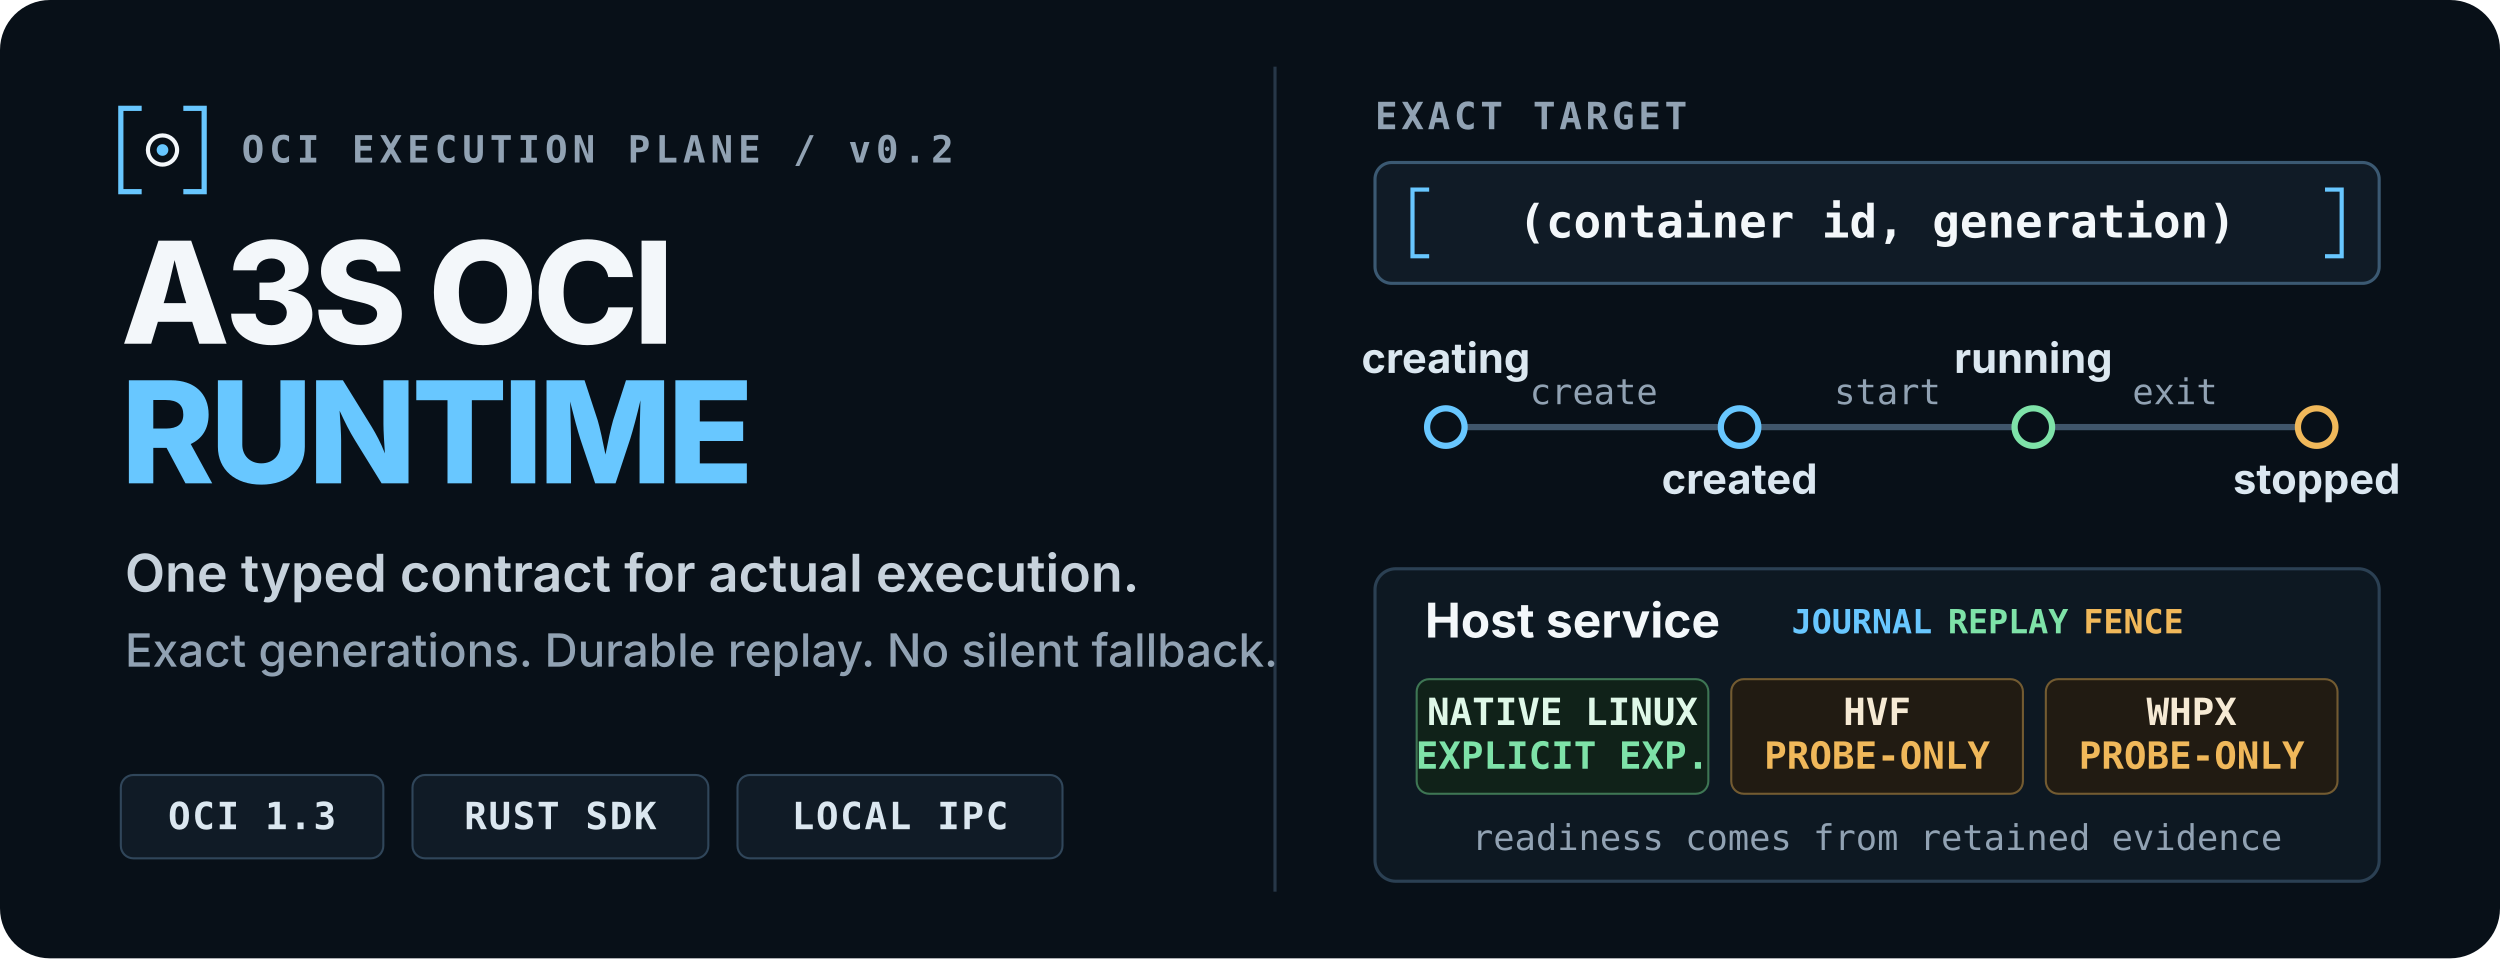
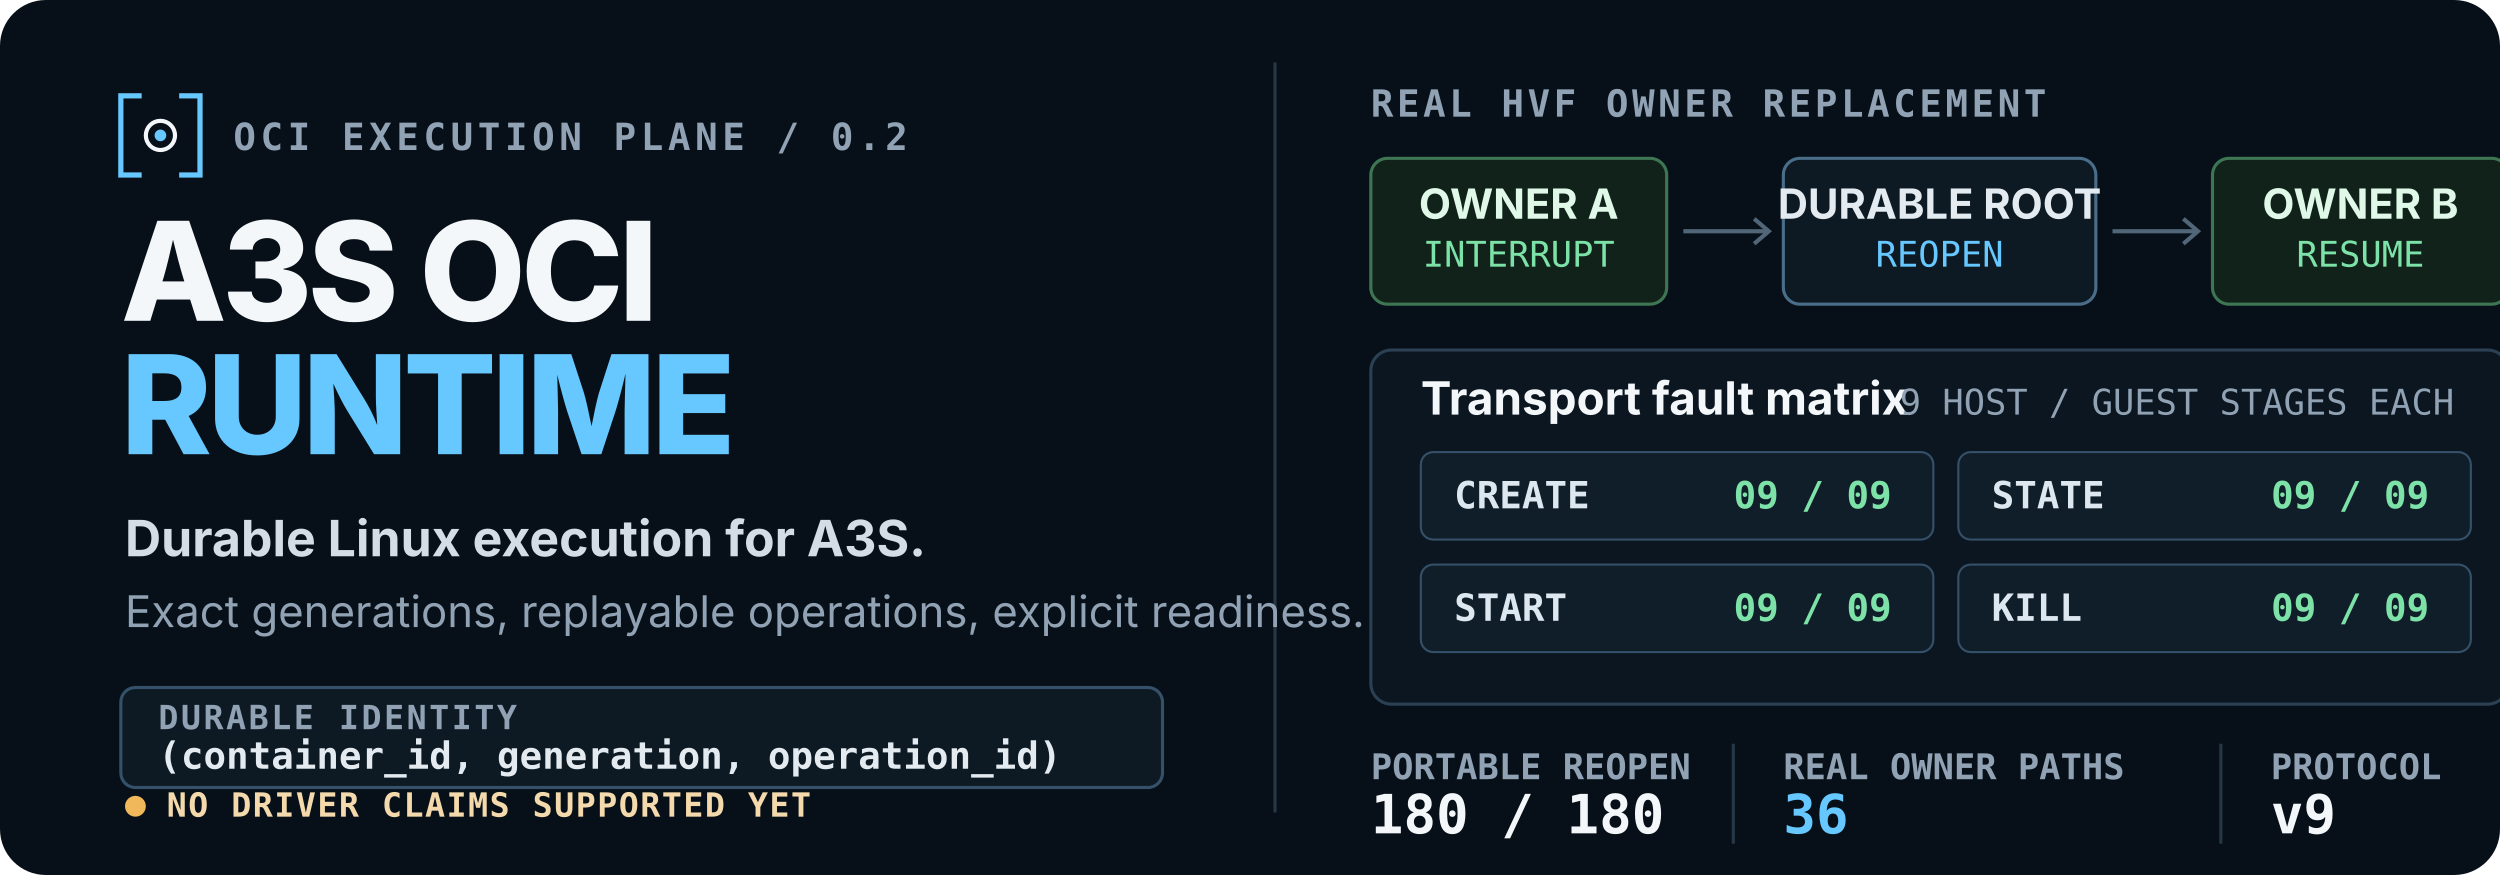
- <svg xmlns="http://www.w3.org/2000/svg" width="1200" height="460" viewBox="0 0 1200 460" role="img" aria-labelledby="title desc">
-   <rect width="1200" height="460" rx="24" fill="#081018" />
-   <path d="M612 32V428" stroke="#273748" stroke-width="1.5" />
-   <g id="title-block" font-family="-apple-system, BlinkMacSystemFont, 'Segoe UI', PingFang SC, sans-serif">
-     <g transform="translate(58 52)">
-       <path d="M10 0H0v40h10M30 0h10v40H30" fill="none" stroke="#68c7ff" stroke-width="2.5" />
-       <circle cx="20" cy="20" r="7" fill="none" stroke="#f3f7fa" stroke-width="2" />
-       <circle cx="20" cy="20" r="2.8" fill="#68c7ff" />
+ <svg xmlns="http://www.w3.org/2000/svg" width="1200" height="420" viewBox="0 0 1200 420" role="img" aria-labelledby="title desc">
+   <rect width="1200" height="420" rx="22" fill="#071018" />
+   <path d="M612 30V390" stroke="#263746" stroke-width="1.5" />
+   <g id="identity" font-family="-apple-system, BlinkMacSystemFont, 'Segoe UI', PingFang SC, sans-serif">
+     <g transform="translate(58 46)">
+       <path d="M10 0H0v38h10M28 0h10v38H28" fill="none" stroke="#67c8ff" stroke-width="2.5" />
+       <circle cx="19" cy="19" r="7" fill="none" stroke="#f4f7fa" stroke-width="2" />
+       <circle cx="19" cy="19" r="2.8" fill="#67c8ff" />
    </g>
-     <text x="116" y="78" fill="#91a2b3" font-family="ui-monospace, SFMono-Regular, Menlo, monospace" font-size="18" font-weight="700" letter-spacing="2.4">OCI EXECUTION PLANE / v0.2</text>
-     <text x="58" y="165" fill="#f3f7fa" font-size="68" font-weight="760" letter-spacing="-2.3">A3S OCI</text>
-     <text x="58" y="232" fill="#68c7ff" font-size="68" font-weight="760" letter-spacing="-2.3">RUNTIME</text>
-     <text x="60" y="284" fill="#c7d2dc" font-size="25" font-weight="600">One typed contract for actual execution.</text>
-     <text x="60" y="320" fill="#91a2b3" font-size="22" font-weight="500">Exact generations. Durable replay. No silent fallback.</text>
-     <g transform="translate(58 372)" font-family="ui-monospace, SFMono-Regular, Menlo, monospace" font-size="18" font-weight="700" letter-spacing="0.8">
+     <text x="112" y="72" fill="#90a2b3" font-family="ui-monospace, SFMono-Regular, Menlo, monospace" font-size="18" font-weight="700" letter-spacing="2.2">OCI EXECUTION PLANE / 0.2</text>
+     <text x="58" y="154" fill="#f4f7fa" font-size="66" font-weight="760" letter-spacing="-2.2">A3S OCI</text>
+     <text x="58" y="218" fill="#67c8ff" font-size="66" font-weight="760" letter-spacing="-2.2">RUNTIME</text>
+     <text x="60" y="267" fill="#d4dde5" font-size="24" font-weight="650">Durable Linux execution for A3S.</text>
+     <text x="60" y="301" fill="#90a2b3" font-size="21">Exact generations, replayable operations, explicit readiness.</text>
+     <g transform="translate(58 330)" font-family="ui-monospace, SFMono-Regular, Menlo, monospace">
+       <rect width="500" height="48" rx="7" fill="#0d1923" stroke="#35516a" stroke-width="1.5" />
+       <text x="18" y="20" fill="#90a2b3" font-size="16" font-weight="700" letter-spacing="1.2">DURABLE IDENTITY</text>
+       <text x="18" y="39" fill="#e3ebf1" font-size="18" font-weight="700">(container_id, generation, operation_id)</text>
+     </g>
+     <g transform="translate(58 392)" font-family="ui-monospace, SFMono-Regular, Menlo, monospace" font-size="16" font-weight="700" letter-spacing="0.7">
+       <circle cx="7" cy="-5" r="5" fill="#f0b85a" />
+       <text x="22" y="0" fill="#f3d9ab">NO DRIVER CLAIMS SUPPORTED YET</text>
+     </g>
+   </g>
+   <g id="owner-replacement-proof" font-family="-apple-system, BlinkMacSystemFont, 'Segoe UI', PingFang SC, sans-serif">
+     <text x="658" y="56" fill="#90a2b3" font-family="ui-monospace, SFMono-Regular, Menlo, monospace" font-size="18" font-weight="700" letter-spacing="1.7">REAL HVF OWNER REPLACEMENT</text>
+     <g id="handoff" transform="translate(658 76)">
+       <rect width="142" height="70" rx="8" fill="#102219" stroke="#3e7654" stroke-width="1.5" />
+       <text x="71" y="29" text-anchor="middle" fill="#dff8e8" font-size="20" font-weight="720">OWNER A</text>
+       <text x="71" y="52" text-anchor="middle" fill="#7de2a8" font-family="ui-monospace, SFMono-Regular, Menlo, monospace" font-size="17">INTERRUPT</text>
+       <path d="M150 35h40" stroke="#516678" stroke-width="2" />
+       <path d="m184 29 7 6-7 6" fill="none" stroke="#516678" stroke-width="2" />
+       <rect x="198" width="150" height="70" rx="8" fill="#0d1923" stroke="#4a6e89" stroke-width="1.5" />
+       <text x="273" y="29" text-anchor="middle" fill="#e3ebf1" font-size="20" font-weight="720">DURABLE ROOT</text>
+       <text x="273" y="52" text-anchor="middle" fill="#67c8ff" font-family="ui-monospace, SFMono-Regular, Menlo, monospace" font-size="17">REOPEN</text>
+       <path d="M356 35h40" stroke="#516678" stroke-width="2" />
+       <path d="m390 29 7 6-7 6" fill="none" stroke="#516678" stroke-width="2" />
+       <rect x="404" width="142" height="70" rx="8" fill="#102219" stroke="#3e7654" stroke-width="1.5" />
+       <text x="475" y="29" text-anchor="middle" fill="#dff8e8" font-size="20" font-weight="720">OWNER B</text>
+       <text x="475" y="52" text-anchor="middle" fill="#7de2a8" font-family="ui-monospace, SFMono-Regular, Menlo, monospace" font-size="17">RESUME</text>
+     </g>
+     <rect x="658" y="168" width="546" height="170" rx="10" fill="#0b1620" stroke="#2b4053" stroke-width="1.5" />
+     <text x="682" y="199" fill="#f4f7fa" font-size="22" font-weight="720">Transport fault matrix</text>
+     <text x="1178" y="199" text-anchor="end" fill="#90a2b3" font-family="ui-monospace, SFMono-Regular, Menlo, monospace" font-size="17">9 HOST / GUEST STAGES EACH</text>
+     <g transform="translate(682 217)" font-family="ui-monospace, SFMono-Regular, Menlo, monospace" font-size="18" font-weight="700">
      <g>
-         <rect width="126" height="40" rx="6" fill="#101b26" stroke="#30465a" />
-         <text x="63" y="26" text-anchor="middle" fill="#dbe7f0">OCI 1.3</text>
+         <rect width="246" height="42" rx="6" fill="#101e29" stroke="#35516a" />
+         <text x="16" y="27" fill="#dce7ef">CREATE</text>
+         <text x="226" y="27" text-anchor="end" fill="#7de2a8">09 / 09</text>
      </g>
-       <g transform="translate(140)">
-         <rect width="142" height="40" rx="6" fill="#101b26" stroke="#30465a" />
-         <text x="71" y="26" text-anchor="middle" fill="#dbe7f0">RUST SDK</text>
+       <g transform="translate(258)">
+         <rect width="246" height="42" rx="6" fill="#101e29" stroke="#35516a" />
+         <text x="16" y="27" fill="#dce7ef">STATE</text>
+         <text x="226" y="27" text-anchor="end" fill="#7de2a8">09 / 09</text>
      </g>
-       <g transform="translate(296)">
-         <rect width="156" height="40" rx="6" fill="#101b26" stroke="#30465a" />
-         <text x="78" y="26" text-anchor="middle" fill="#dbe7f0">LOCAL IPC</text>
+       <g transform="translate(0 54)">
+         <rect width="246" height="42" rx="6" fill="#101e29" stroke="#35516a" />
+         <text x="16" y="27" fill="#dce7ef">START</text>
+         <text x="226" y="27" text-anchor="end" fill="#7de2a8">09 / 09</text>
+       </g>
+       <g transform="translate(258 54)">
+         <rect width="246" height="42" rx="6" fill="#101e29" stroke="#35516a" />
+         <text x="16" y="27" fill="#dce7ef">KILL</text>
+         <text x="226" y="27" text-anchor="end" fill="#7de2a8">09 / 09</text>
      </g>
    </g>
-   </g>
-   <g id="lifecycle-proof" font-family="-apple-system, BlinkMacSystemFont, 'Segoe UI', PingFang SC, sans-serif">
-     <text x="660" y="62" fill="#91a2b3" font-family="ui-monospace, SFMono-Regular, Menlo, monospace" font-size="18" font-weight="700" letter-spacing="1.8">EXACT TARGET</text>
-     <rect x="660" y="78" width="482" height="58" rx="8" fill="#101b26" stroke="#3b5972" stroke-width="1.5" />
-     <path d="M686 91h-8v32h8M1116 91h8v32h-8" fill="none" stroke="#68c7ff" stroke-width="2" />
-     <text x="901" y="114" text-anchor="middle" fill="#f3f7fa" font-family="ui-monospace, SFMono-Regular, Menlo, monospace" font-size="22" font-weight="700">(container id, generation)</text>
-     <g id="lifecycle-rail">
-       <path d="M688 205H1116" stroke="#40566b" stroke-width="3" />
-       <path d="m1110 198 8 7-8 7" fill="none" stroke="#40566b" stroke-width="2.5" />
-       <circle cx="694" cy="205" r="9" fill="#081018" stroke="#68c7ff" stroke-width="3" />
-       <circle cx="835" cy="205" r="9" fill="#081018" stroke="#68c7ff" stroke-width="3" />
-       <circle cx="976" cy="205" r="9" fill="#081018" stroke="#7ee2a8" stroke-width="3" />
-       <circle cx="1112" cy="205" r="9" fill="#081018" stroke="#f0b85a" stroke-width="3" />
-       <text x="694" y="179" text-anchor="middle" fill="#dbe7f0" font-size="20" font-weight="700">creating</text>
-       <text x="835" y="237" text-anchor="middle" fill="#dbe7f0" font-size="20" font-weight="700">created</text>
-       <text x="976" y="179" text-anchor="middle" fill="#dbe7f0" font-size="20" font-weight="700">running</text>
-       <text x="1112" y="237" text-anchor="middle" fill="#dbe7f0" font-size="20" font-weight="700">stopped</text>
-       <text x="765" y="194" text-anchor="middle" fill="#91a2b3" font-family="ui-monospace, SFMono-Regular, Menlo, monospace" font-size="17">create</text>
-       <text x="906" y="194" text-anchor="middle" fill="#91a2b3" font-family="ui-monospace, SFMono-Regular, Menlo, monospace" font-size="17">start</text>
-       <text x="1044" y="194" text-anchor="middle" fill="#91a2b3" font-family="ui-monospace, SFMono-Regular, Menlo, monospace" font-size="17">exit</text>
+     <g transform="translate(658 354)" font-family="ui-monospace, SFMono-Regular, Menlo, monospace">
+       <text x="0" y="20" fill="#90a2b3" font-size="17" font-weight="700">PORTABLE REOPEN</text>
+       <text x="0" y="46" fill="#f4f7fa" font-size="26" font-weight="760">180 / 180</text>
+       <path d="M174 3v48" stroke="#263746" stroke-width="1.5" />
+       <text x="198" y="20" fill="#90a2b3" font-size="17" font-weight="700">REAL OWNER PATHS</text>
+       <text x="198" y="46" fill="#67c8ff" font-size="26" font-weight="760">36</text>
+       <path d="M408 3v48" stroke="#263746" stroke-width="1.5" />
+       <text x="432" y="20" fill="#90a2b3" font-size="17" font-weight="700">PROTOCOL</text>
+       <text x="432" y="46" fill="#f4f7fa" font-size="26" font-weight="760">v9</text>
    </g>
-     <rect x="660" y="273" width="482" height="150" rx="10" fill="#0d1822" stroke="#2b4053" stroke-width="1.5" />
-     <text x="684" y="306" fill="#f3f7fa" font-size="23" font-weight="720">Host service</text>
-     <g transform="translate(860 286)" font-family="ui-monospace, SFMono-Regular, Menlo, monospace" font-size="16" font-weight="700">
-       <text x="0" y="18" fill="#68c7ff">JOURNAL</text>
-       <text x="75" y="18" fill="#7ee2a8">REPLAY</text>
-       <text x="140" y="18" fill="#f0b85a">FENCE</text>
-     </g>
-     <g transform="translate(680 326)" font-family="ui-monospace, SFMono-Regular, Menlo, monospace" font-size="18" font-weight="700">
-       <g>
-         <rect width="140" height="55" rx="6" fill="#102219" stroke="#3e7654" />
-         <text x="70" y="22" text-anchor="middle" fill="#dff8e8">NATIVE LINUX</text>
-         <text x="70" y="43" text-anchor="middle" fill="#7ee2a8">EXPLICIT EXP.</text>
-       </g>
-       <g transform="translate(151)">
-         <rect width="140" height="55" rx="6" fill="#211b12" stroke="#735b31" />
-         <text x="70" y="22" text-anchor="middle" fill="#f6ead4">HVF</text>
-         <text x="70" y="43" text-anchor="middle" fill="#f0b85a">PROBE-ONLY</text>
-       </g>
-       <g transform="translate(302)">
-         <rect width="140" height="55" rx="6" fill="#211b12" stroke="#735b31" />
-         <text x="70" y="22" text-anchor="middle" fill="#f6ead4">WHPX</text>
-         <text x="70" y="43" text-anchor="middle" fill="#f0b85a">PROBE-ONLY</text>
-       </g>
-     </g>
-     <text x="901" y="408" text-anchor="middle" fill="#91a2b3" font-family="ui-monospace, SFMono-Regular, Menlo, monospace" font-size="17">readiness comes from retained evidence</text>
  </g>
</svg>
